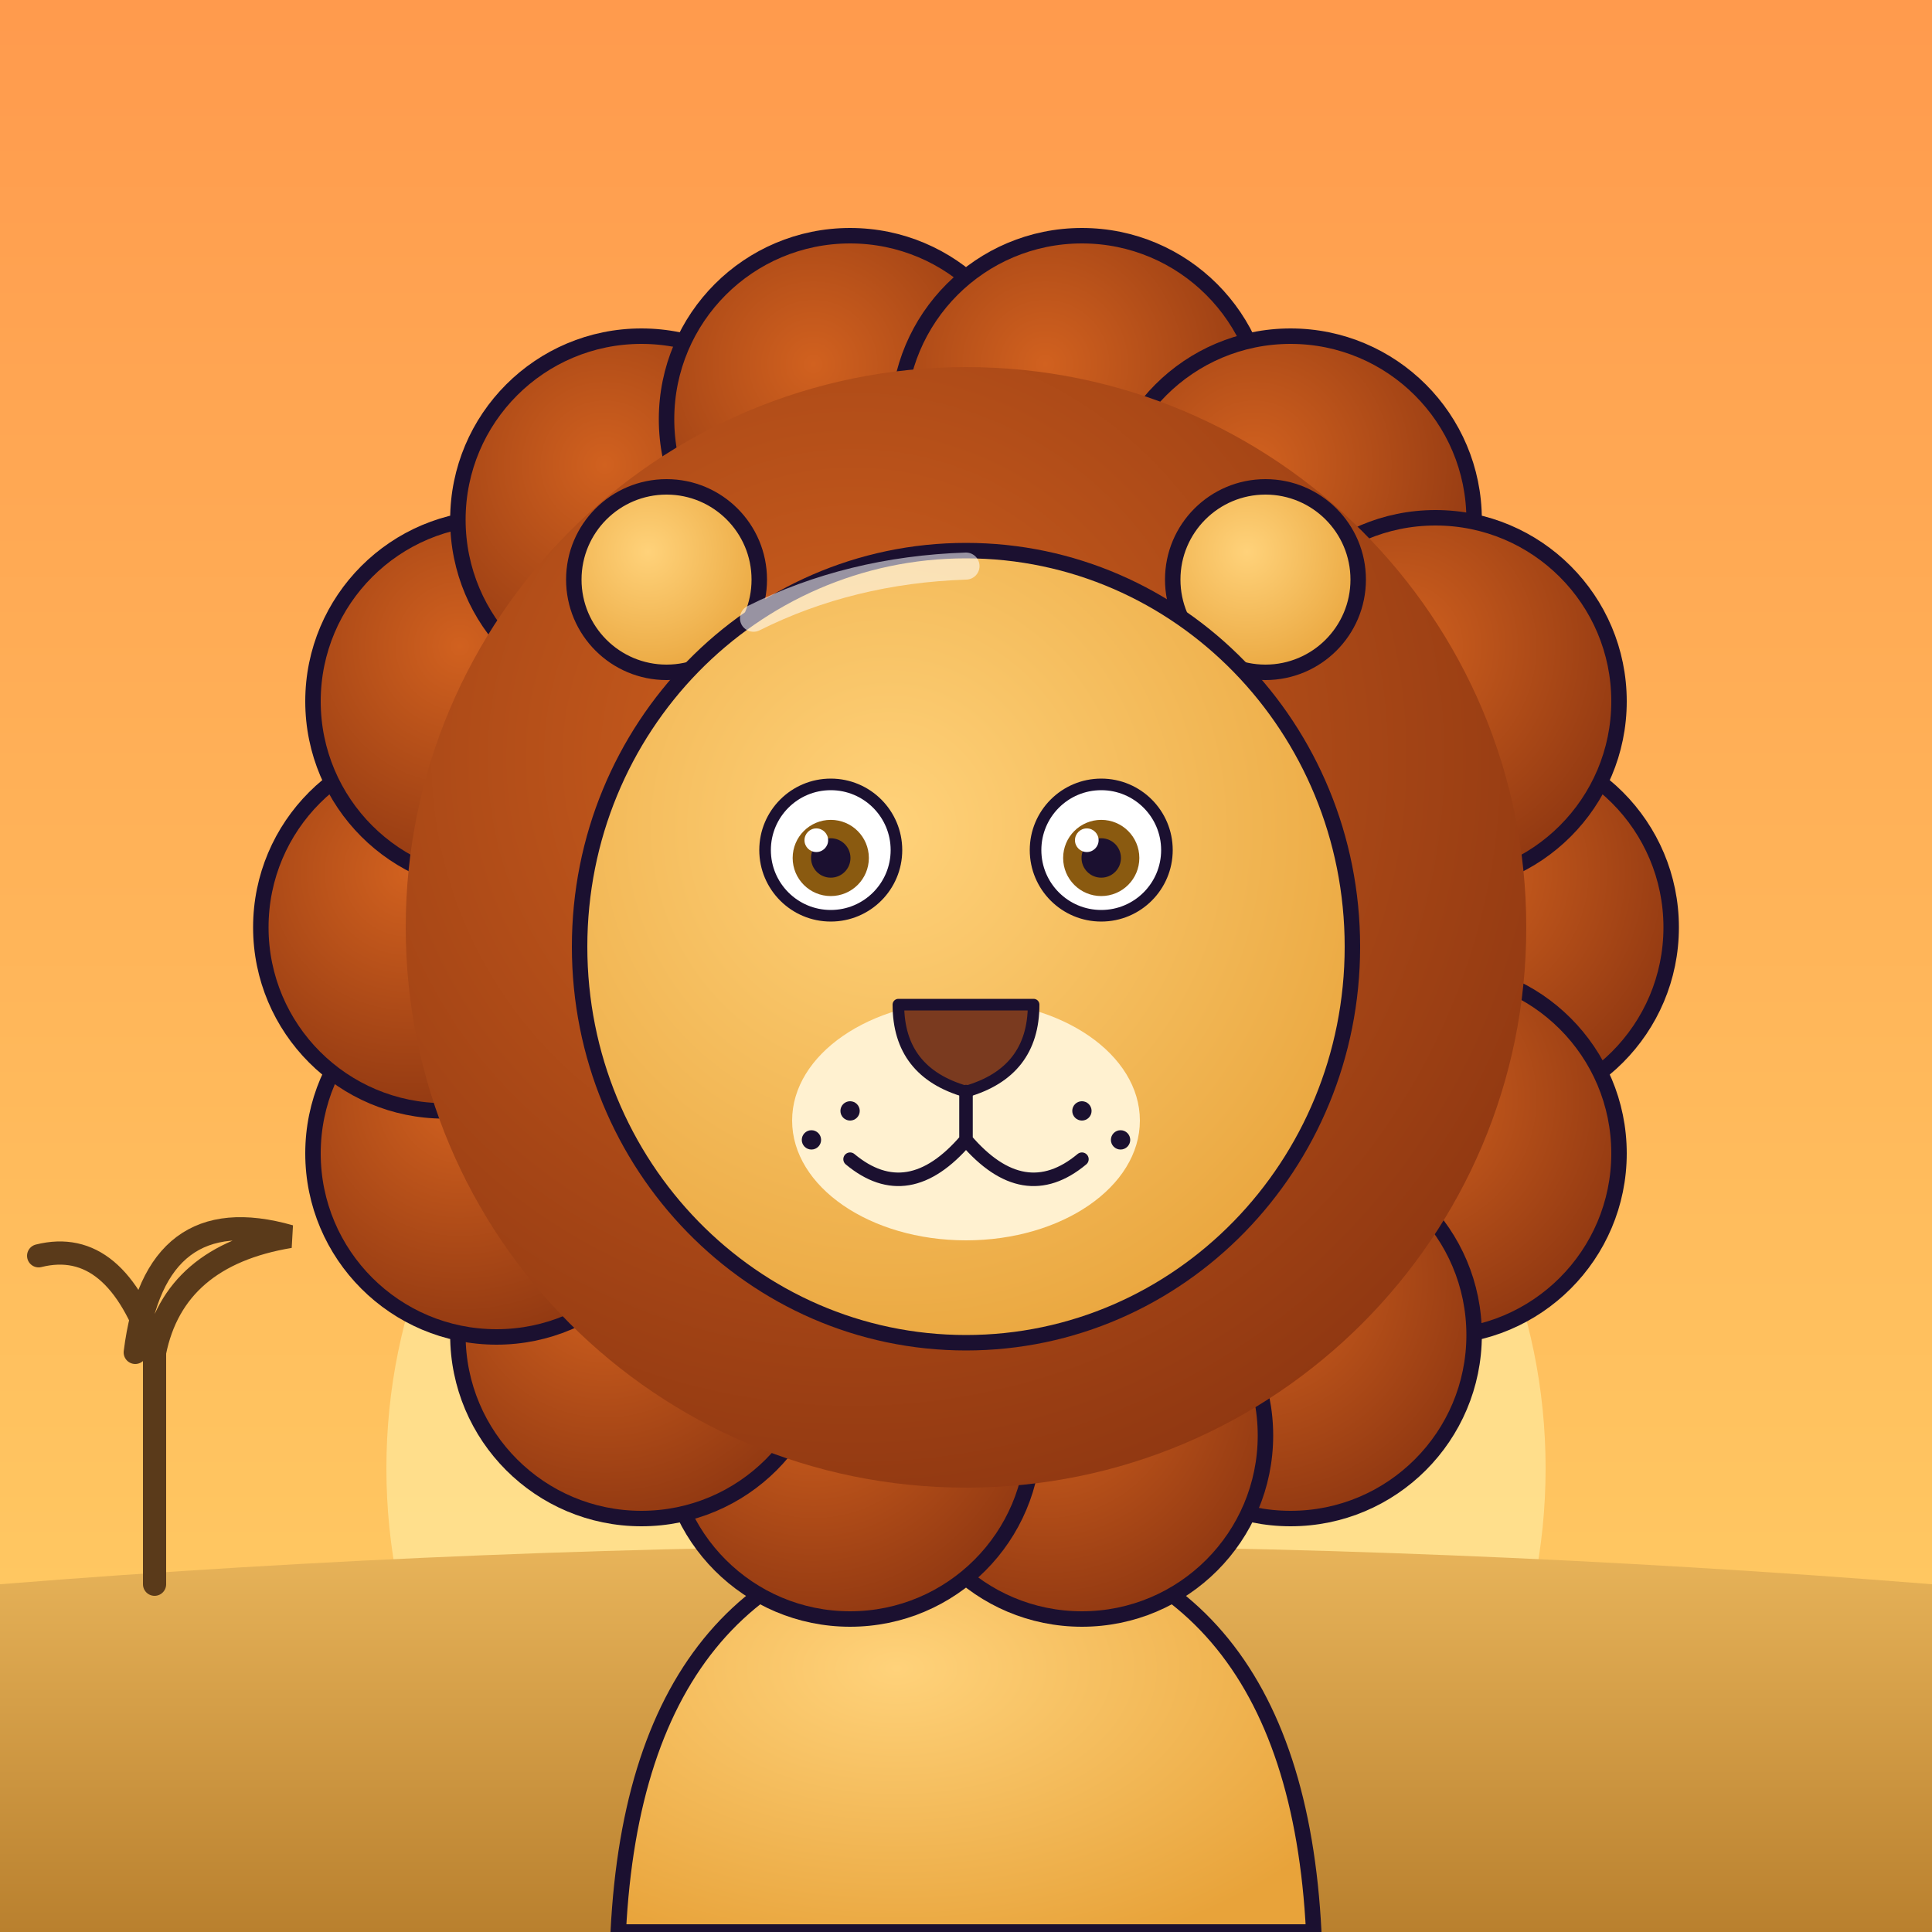
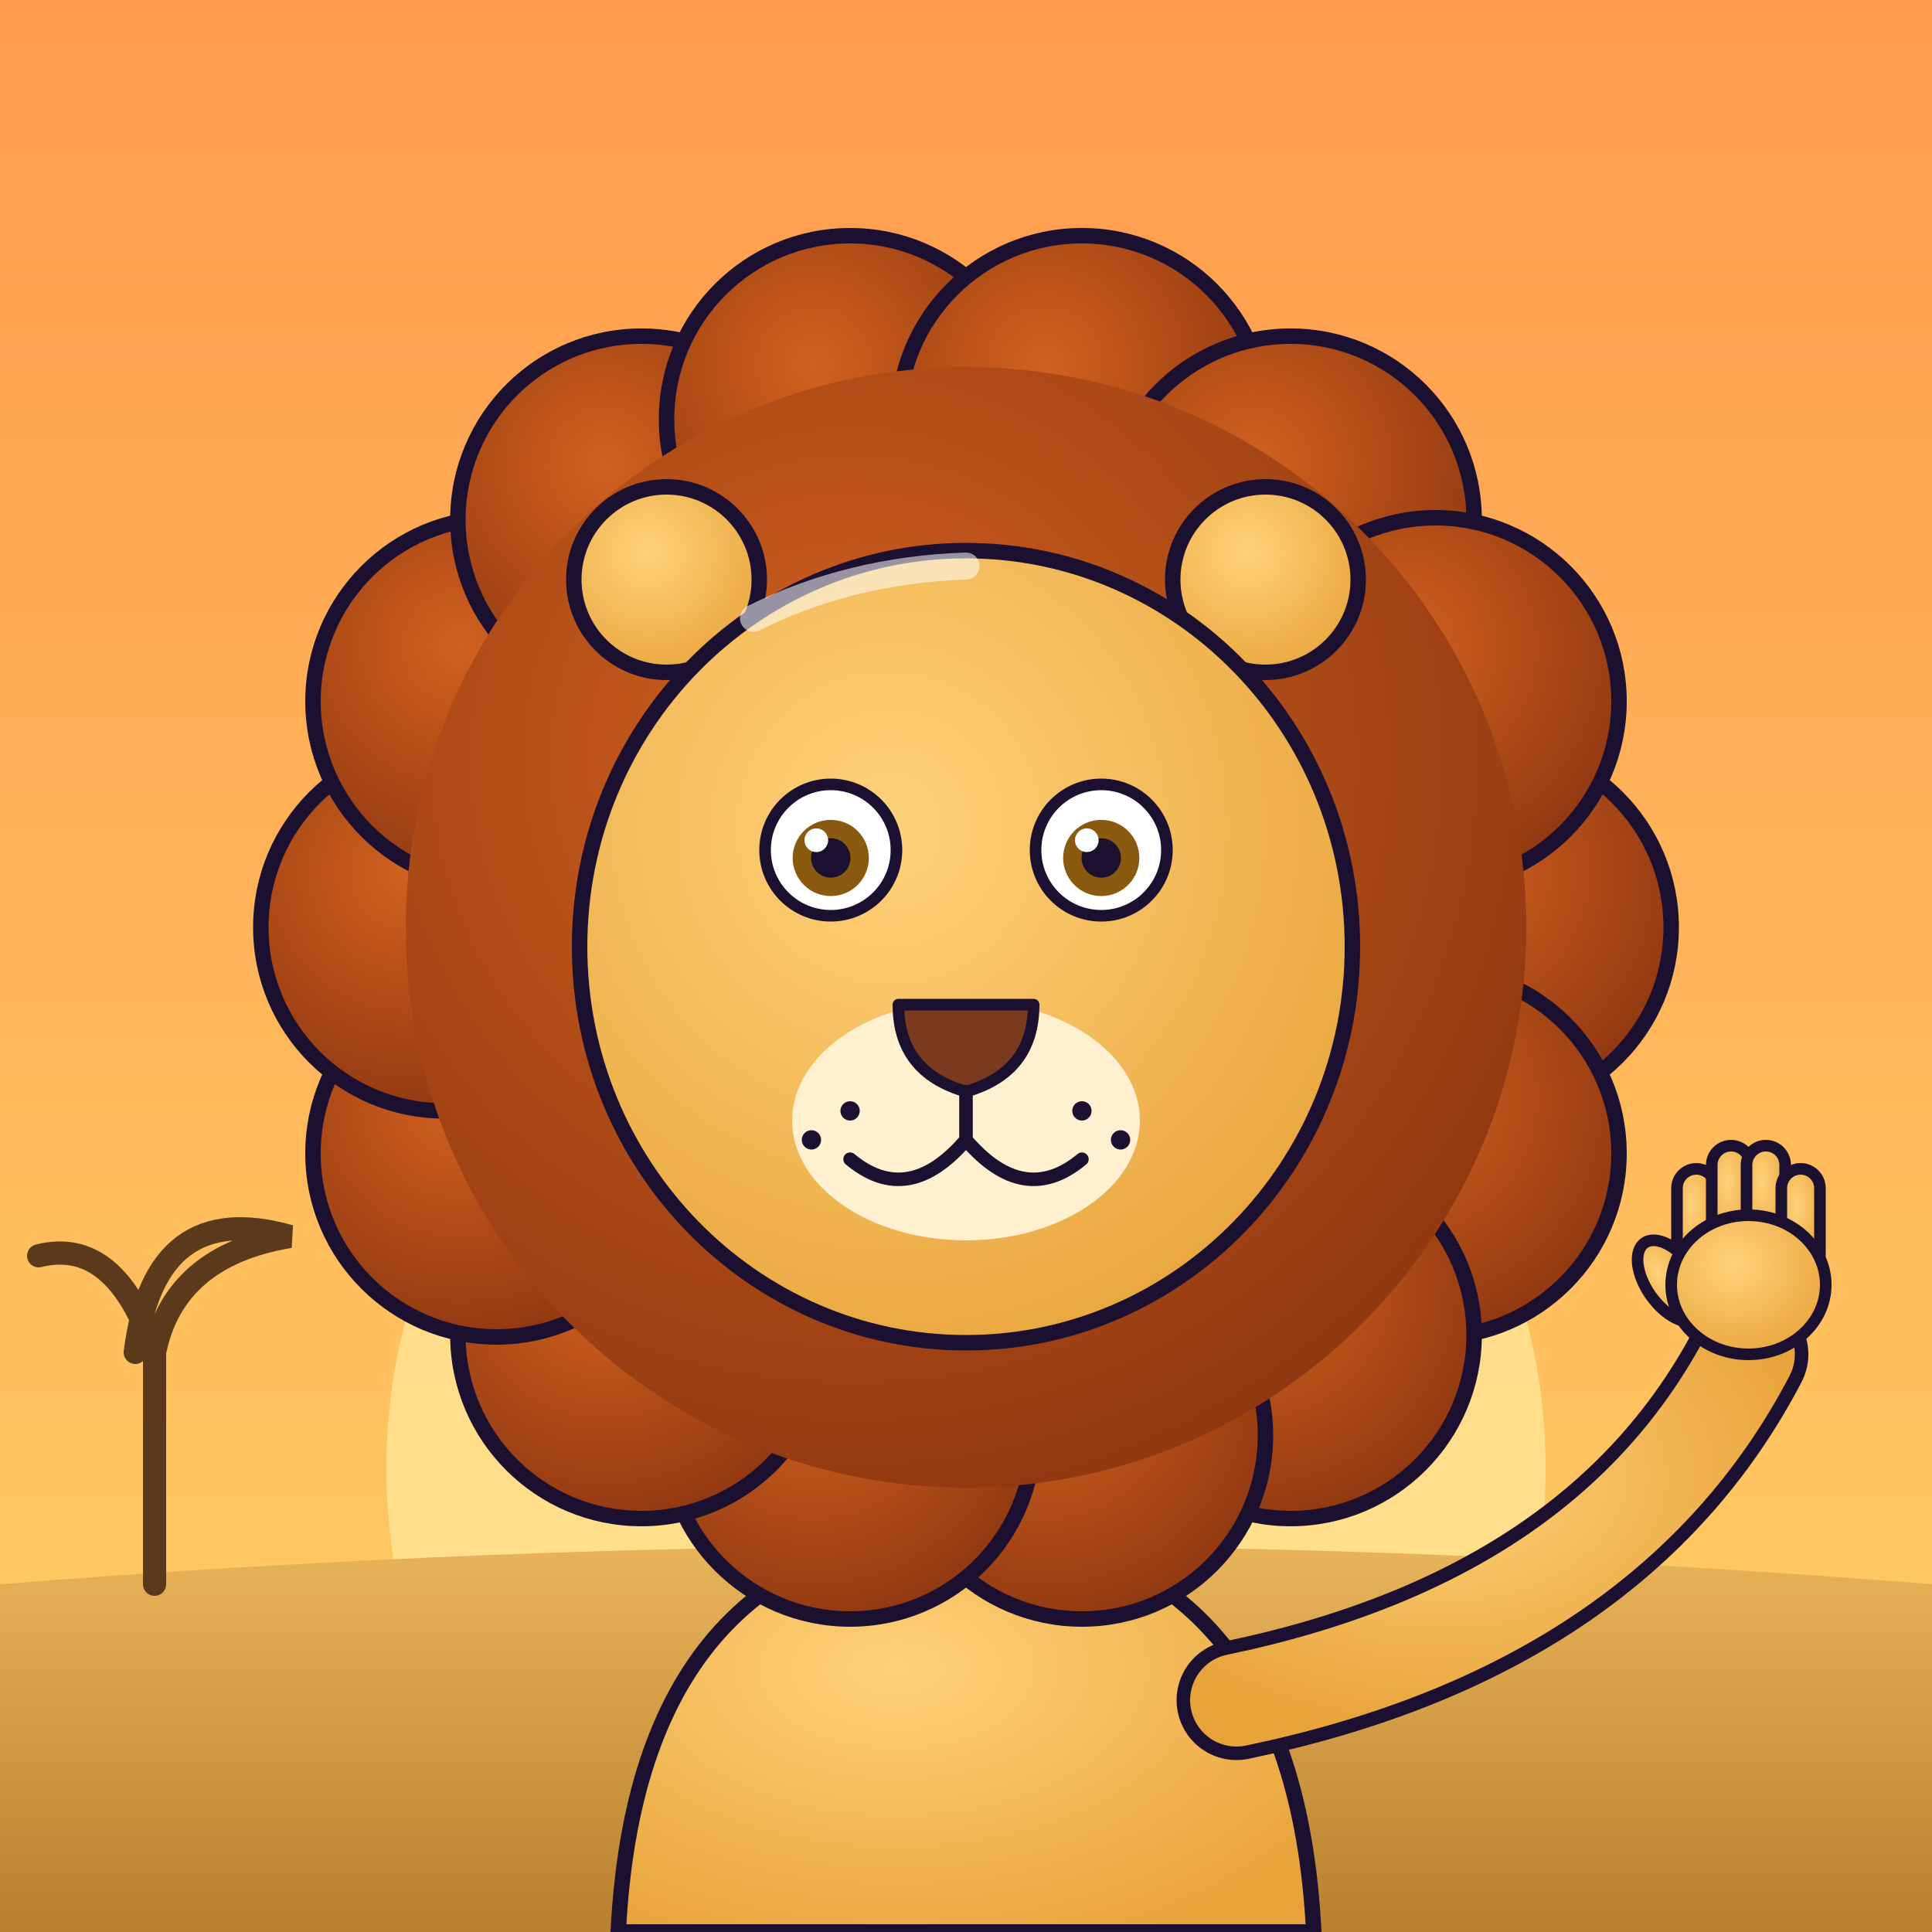
<svg xmlns="http://www.w3.org/2000/svg" viewBox="0 0 1000 1000" width="1000" height="1000">
  <defs>
    <linearGradient id="por" x1="0" y1="0" x2="0" y2="1">
      <stop offset="0" stop-color="#ff9a4d" />
      <stop offset="1" stop-color="#ffd166" />
    </linearGradient>
    <radialGradient id="juba" cx="0.4" cy="0.35" r="0.75">
      <stop offset="0" stop-color="#d1611f" />
      <stop offset="1" stop-color="#8a3410" />
    </radialGradient>
    <radialGradient id="pelo" cx="0.4" cy="0.35" r="0.75">
      <stop offset="0" stop-color="#ffd27a" />
      <stop offset="1" stop-color="#e8a33a" />
    </radialGradient>
    <linearGradient id="chao" x1="0" y1="0" x2="0" y2="1">
      <stop offset="0" stop-color="#e8b45a" />
      <stop offset="1" stop-color="#b9802e" />
    </linearGradient>
  </defs>
  <rect width="1000" height="1000" fill="url(#por)" />
  <circle cx="500" cy="760" r="300" fill="#fff0a8" opacity=".6" />
  <path d="M0 820 Q500 780 1000 820 V1000 H0 Z" fill="url(#chao)" />
  <path d="M80 820 V700 M70 700 Q80 620 150 640 Q90 650 80 700 M80 700 Q60 640 20 650" fill="none" stroke="#5a3a1a" stroke-width="12" stroke-linecap="round" />
  <path d="M320 1000 Q330 800 500 790 Q670 800 680 1000 Z" fill="url(#pelo)" stroke="#1b1030" stroke-width="8" stroke-linejoin="round" stroke-linecap="round" />
  <g fill="url(#juba)" stroke="#1b1030" stroke-width="8" stroke-linejoin="round" stroke-linecap="round">
    <circle cx="770" cy="480" r="95" />
    <circle cx="743" cy="597" r="95" />
    <circle cx="668" cy="691" r="95" />
    <circle cx="560" cy="743" r="95" />
    <circle cx="440" cy="743" r="95" />
    <circle cx="332" cy="691" r="95" />
    <circle cx="257" cy="597" r="95" />
    <circle cx="230" cy="480" r="95" />
    <circle cx="257" cy="363" r="95" />
    <circle cx="332" cy="269" r="95" />
    <circle cx="440" cy="217" r="95" />
    <circle cx="560" cy="217" r="95" />
    <circle cx="668" cy="269" r="95" />
    <circle cx="743" cy="363" r="95" />
  </g>
  <circle cx="500" cy="480" r="290" fill="url(#juba)" />
  <circle cx="345" cy="300" r="48" fill="url(#pelo)" stroke="#1b1030" stroke-width="8" stroke-linejoin="round" stroke-linecap="round" />
  <circle cx="655" cy="300" r="48" fill="url(#pelo)" stroke="#1b1030" stroke-width="8" stroke-linejoin="round" stroke-linecap="round" />
  <ellipse cx="500" cy="490" rx="200" ry="205" fill="url(#pelo)" stroke="#1b1030" stroke-width="8" stroke-linejoin="round" stroke-linecap="round" />
  <circle cx="430" cy="440" r="34" fill="#fff" stroke="#1b1030" stroke-width="6" stroke-linejoin="round" stroke-linecap="round" />
  <circle cx="430" cy="444.08" r="19.72" fill="#8a5a10" />
  <circle cx="430" cy="444.08" r="10.2" fill="#1b1030" />
  <circle cx="422.52" cy="434.9" r="6.12" fill="#fff" />
  <circle cx="570" cy="440" r="34" fill="#fff" stroke="#1b1030" stroke-width="6" stroke-linejoin="round" stroke-linecap="round" />
  <circle cx="570" cy="444.08" r="19.72" fill="#8a5a10" />
  <circle cx="570" cy="444.08" r="10.2" fill="#1b1030" />
  <circle cx="562.52" cy="434.9" r="6.12" fill="#fff" />
  <ellipse cx="500" cy="580" rx="90" ry="62" fill="#fff1d0" />
  <path d="M465 520 H535 Q535 555 500 565 Q465 555 465 520 Z" fill="#7a3a1f" stroke="#1b1030" stroke-width="6" stroke-linejoin="round" stroke-linecap="round" />
  <path d="M500 565 V590 M500 590 Q470 625 440 600 M500 590 Q530 625 560 600" fill="none" stroke="#1b1030" stroke-width="7" stroke-linejoin="round" stroke-linecap="round" />
  <g fill="#1b1030">
    <circle cx="440" cy="575" r="5" />
    <circle cx="420" cy="590" r="5" />
    <circle cx="560" cy="575" r="5" />
    <circle cx="580" cy="590" r="5" />
  </g>
  <path d="M390 320 Q440 295 500 293" fill="none" stroke="#fff" stroke-opacity="0.55" stroke-width="14" stroke-linecap="round" />
+   <path d="M640 880 Q832.5 840 905 701" fill="none" stroke="#1b1030" stroke-width="62" stroke-linecap="round" />
+   <path d="M640 880 Q832.5 840 905 701" fill="none" stroke="url(#pelo)" stroke-width="48" stroke-linecap="round" />
+   <rect x="868" y="605" width="20" height="54" rx="10" fill="url(#pelo)" stroke="#1b1030" stroke-width="6" stroke-linejoin="round" stroke-linecap="round" />
+   <rect x="886" y="593" width="20" height="54" rx="10" fill="url(#pelo)" stroke="#1b1030" stroke-width="6" stroke-linejoin="round" stroke-linecap="round" />
+   <rect x="904" y="593" width="20" height="54" rx="10" fill="url(#pelo)" stroke="#1b1030" stroke-width="6" stroke-linejoin="round" stroke-linecap="round" />
+   <rect x="922" y="605" width="20" height="54" rx="10" fill="url(#pelo)" stroke="#1b1030" stroke-width="6" stroke-linejoin="round" stroke-linecap="round" />
+   <ellipse cx="865" cy="663" rx="13" ry="24" transform="rotate(-35 865 663)" fill="url(#pelo)" stroke="#1b1030" stroke-width="6" stroke-linejoin="round" stroke-linecap="round" />
+   <ellipse cx="905" cy="665" rx="40" ry="36" fill="url(#pelo)" stroke="#1b1030" stroke-width="6" stroke-linejoin="round" stroke-linecap="round" />
</svg>
